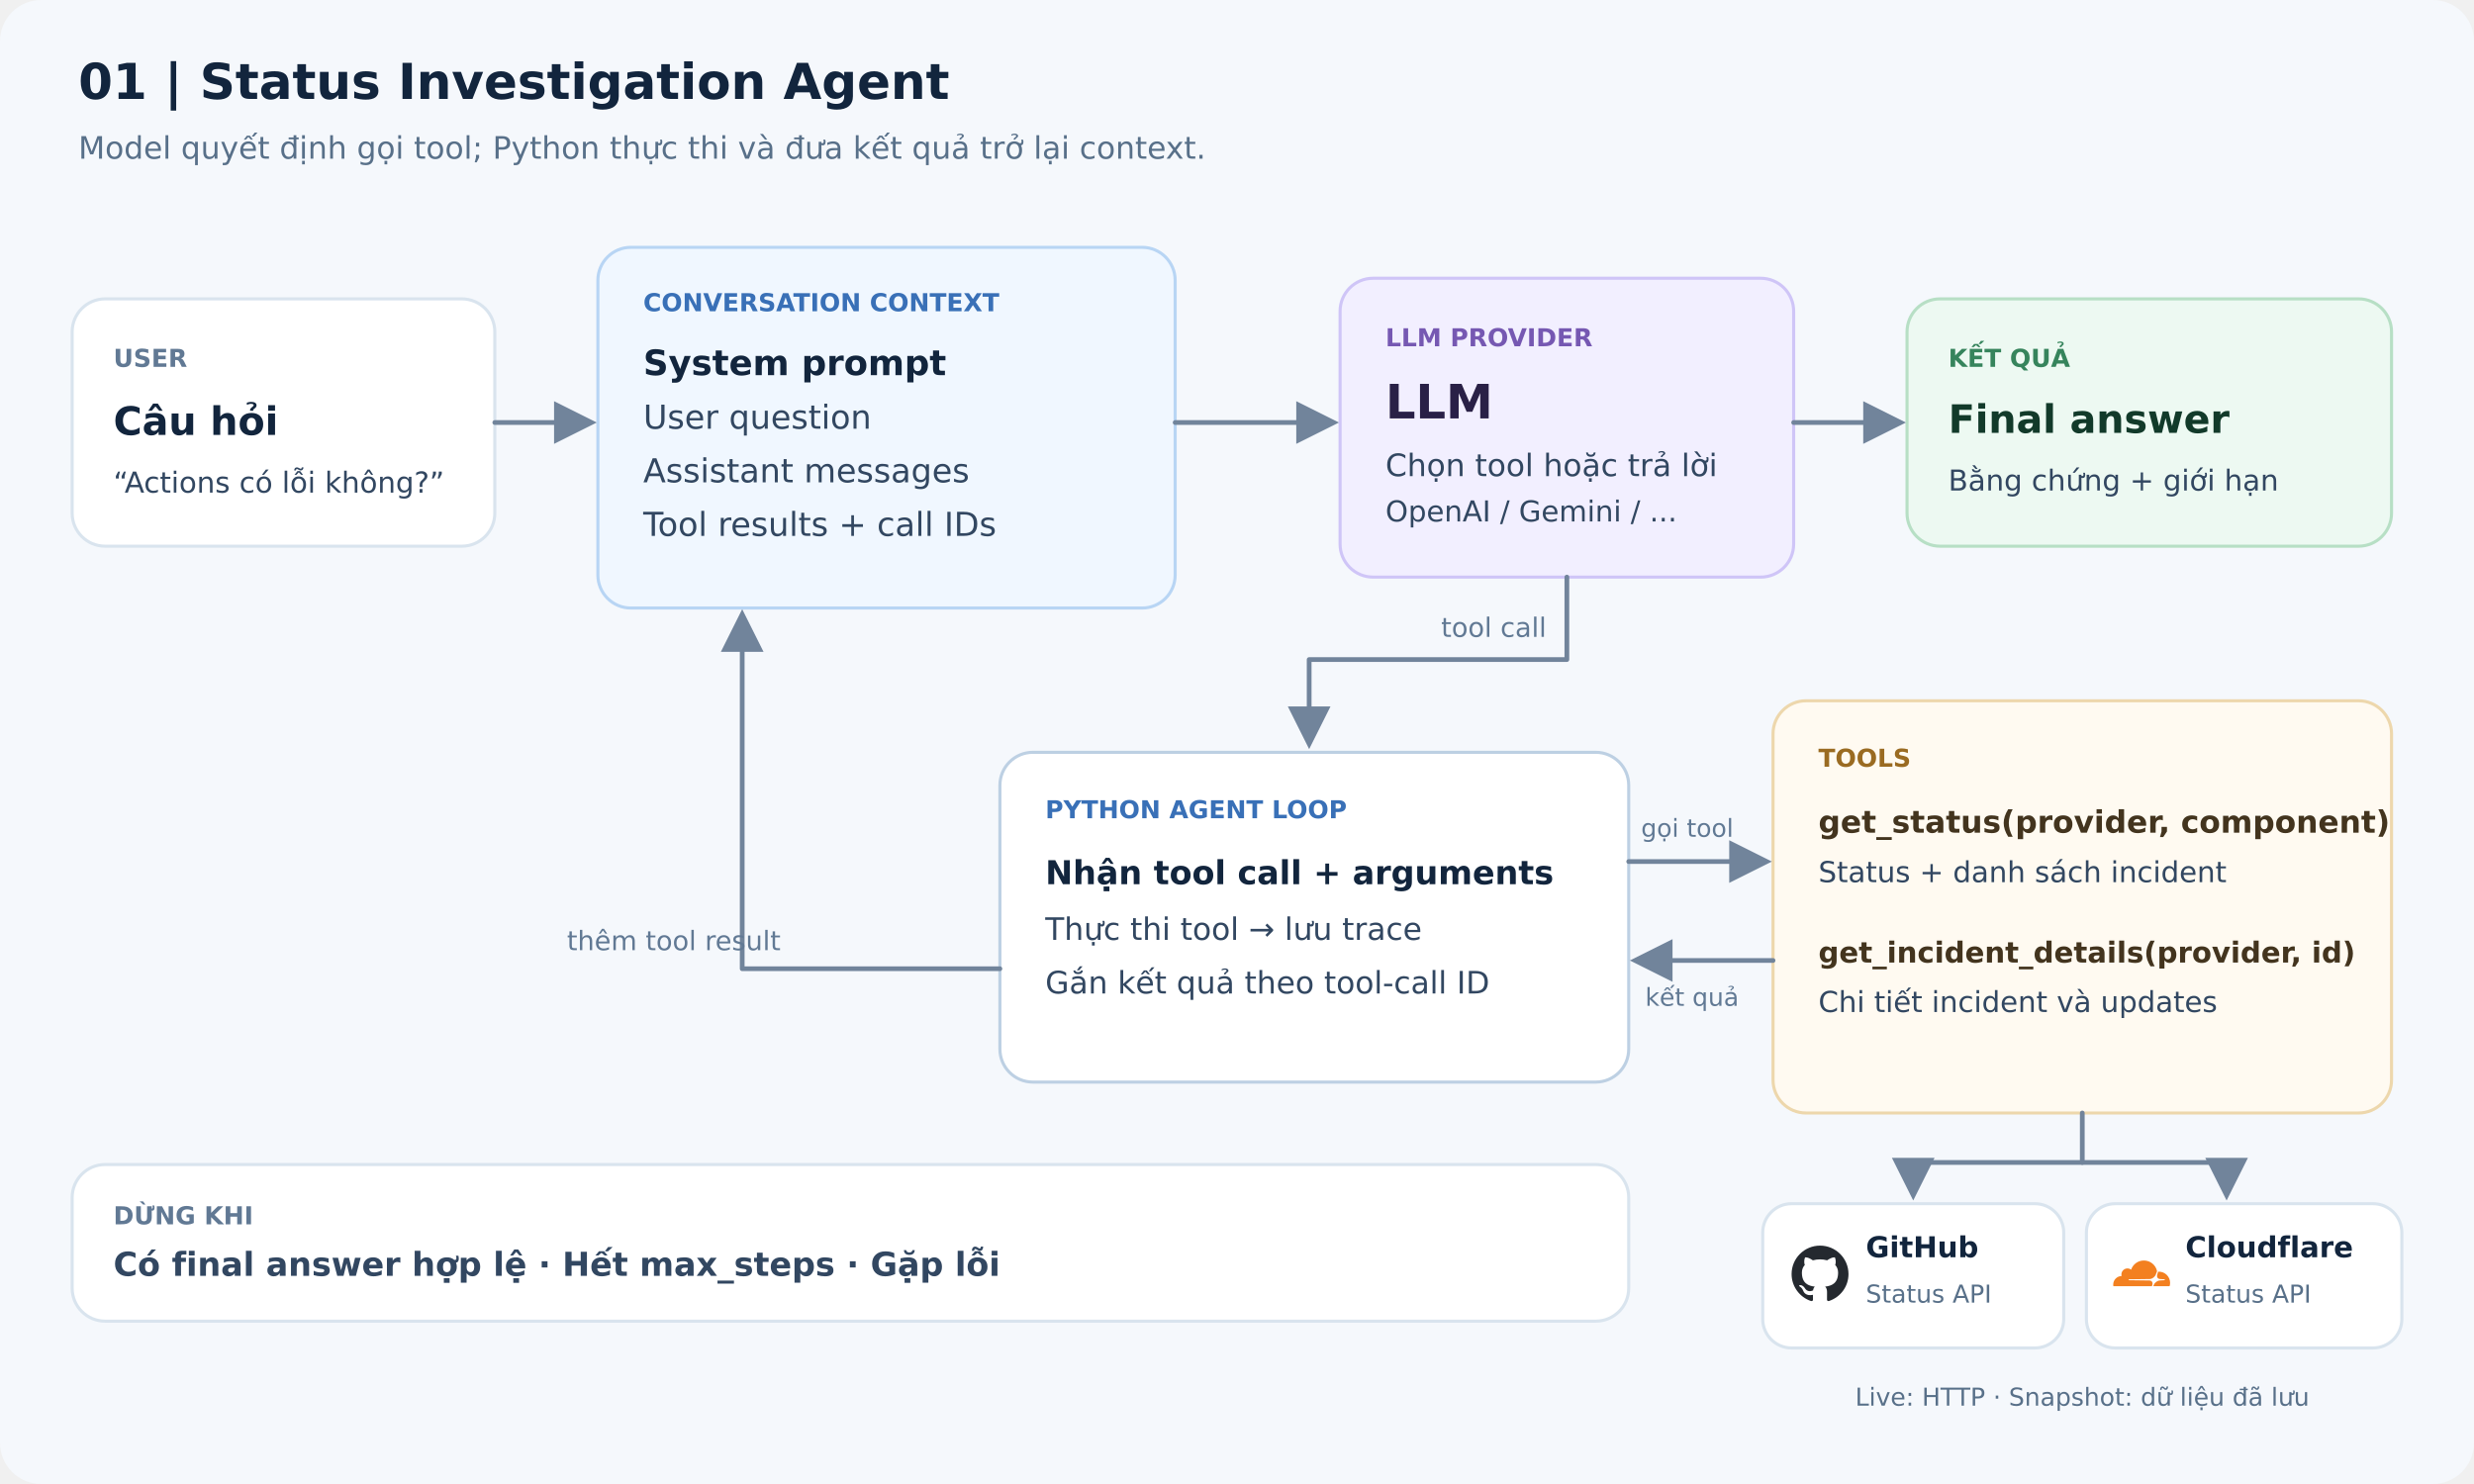
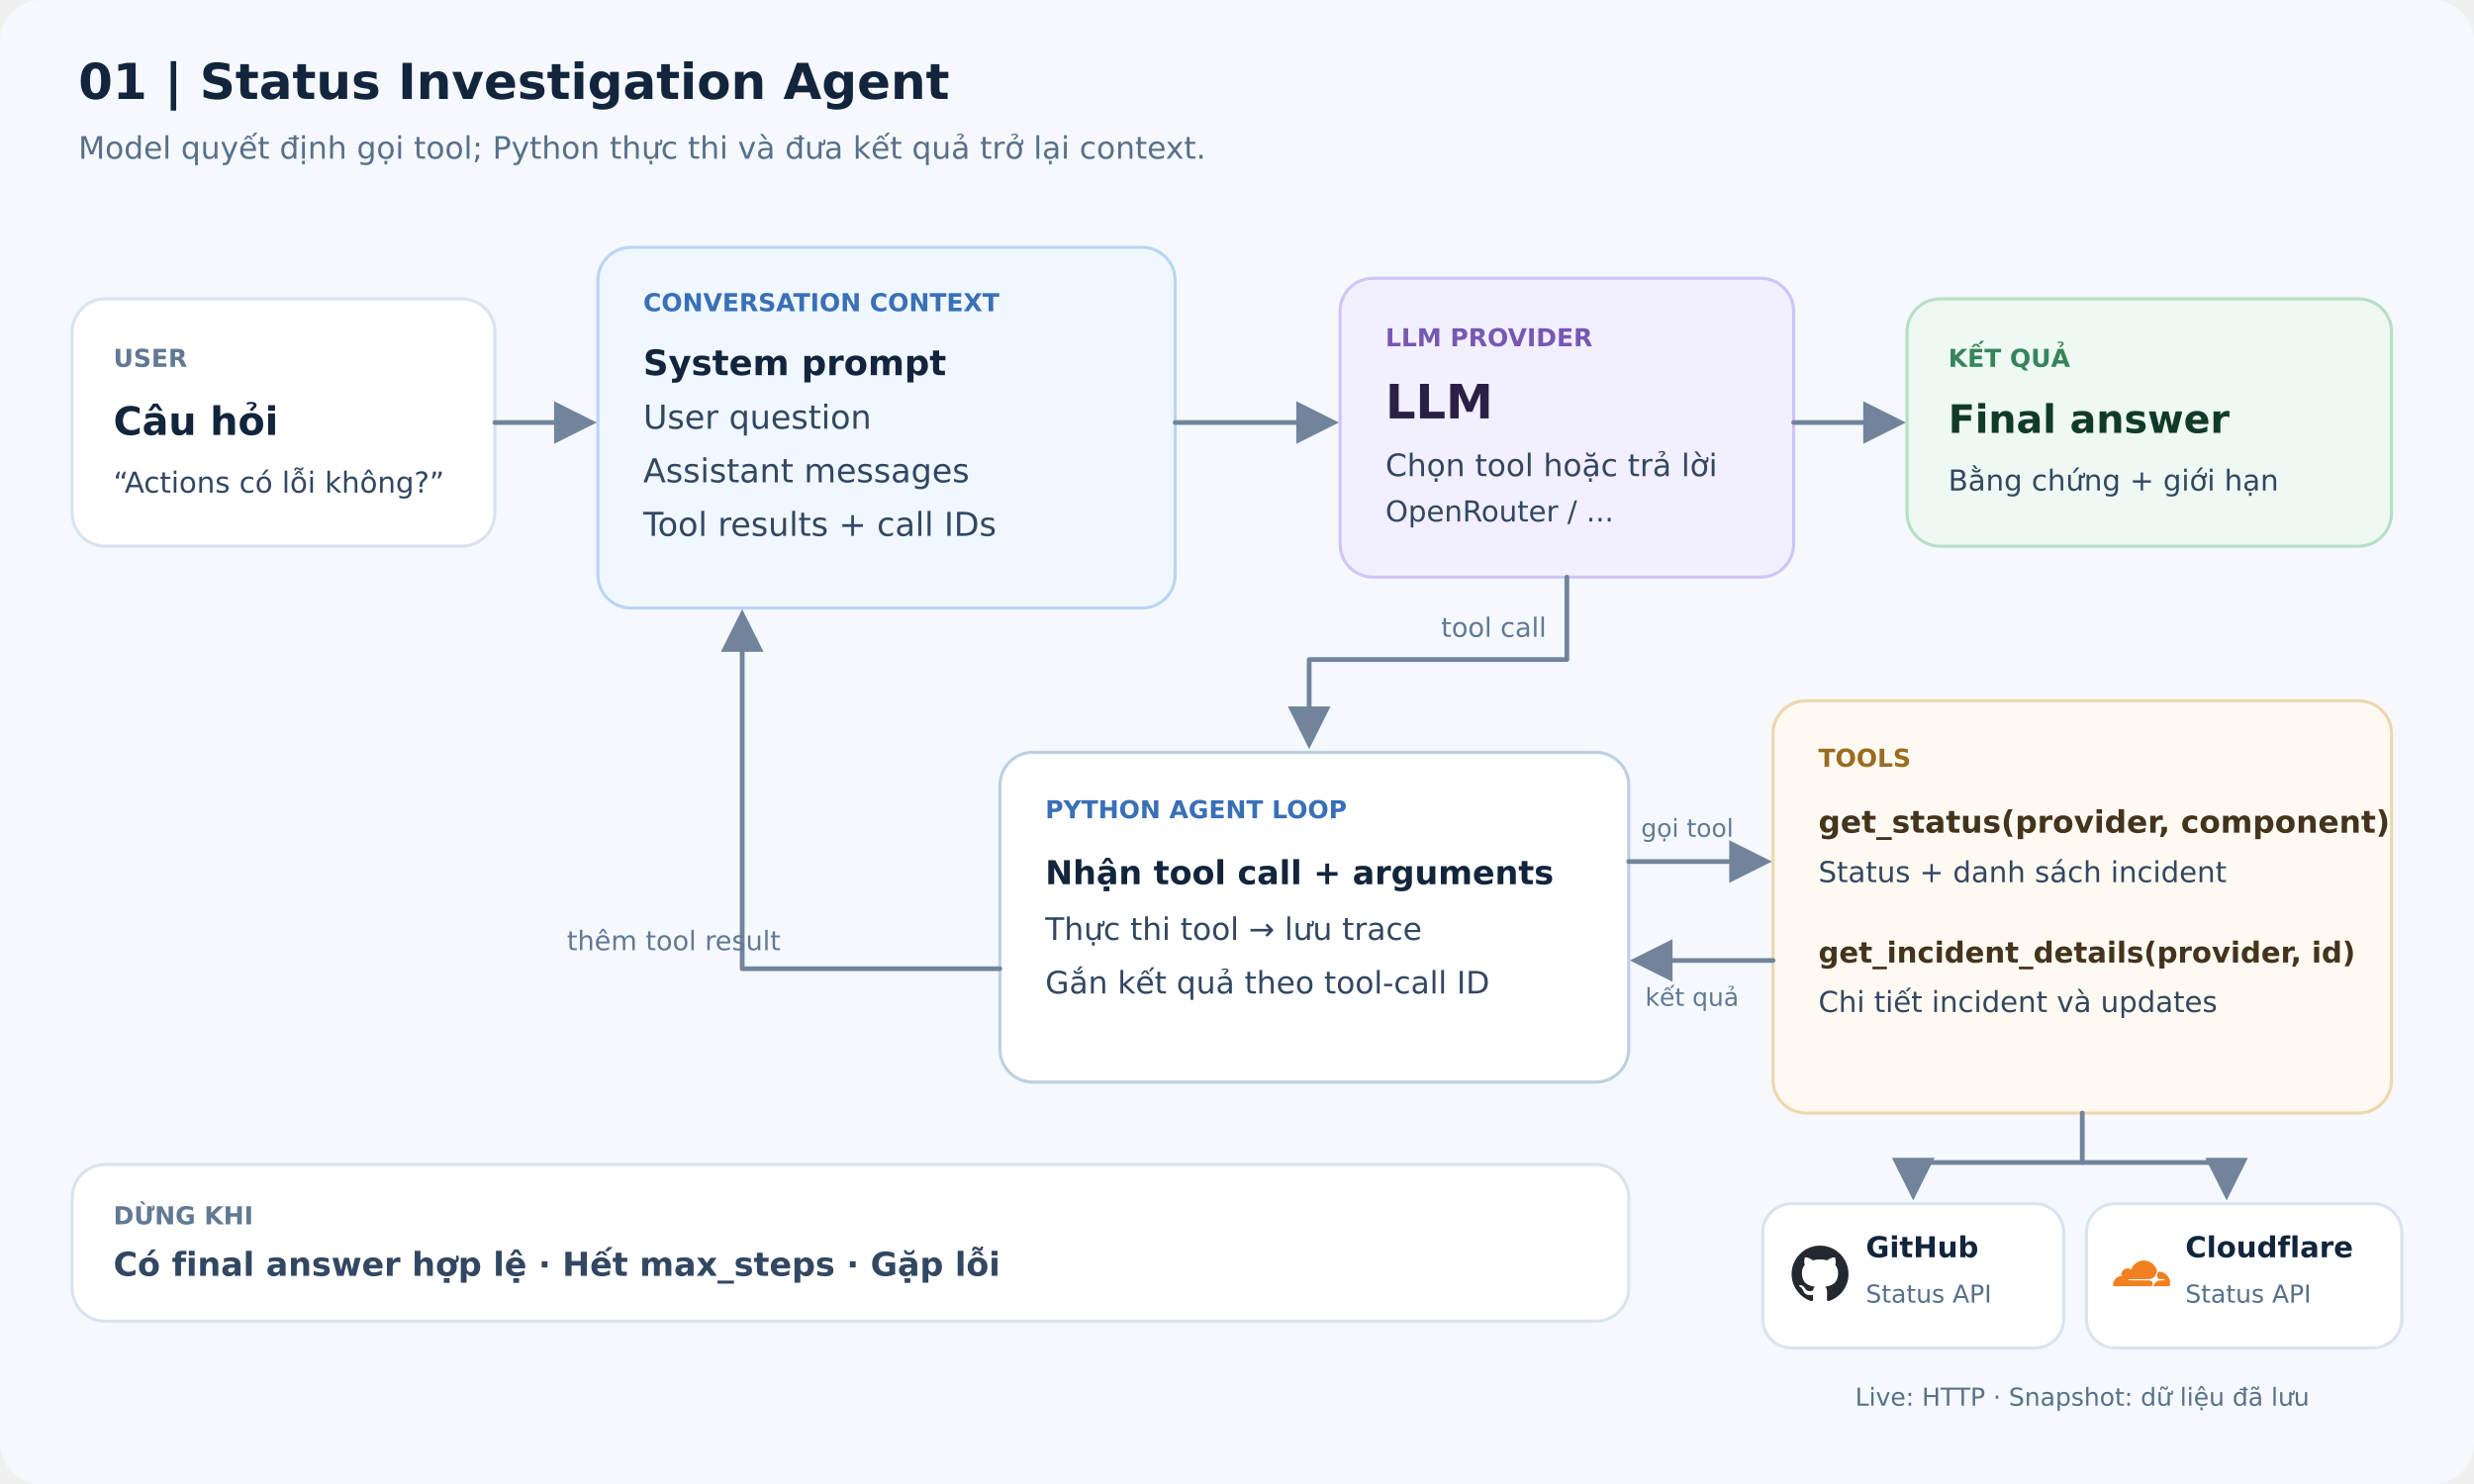
<svg xmlns="http://www.w3.org/2000/svg" width="1200" height="720" viewBox="0 0 1200 720" role="img" aria-labelledby="title desc">
  <defs>
    <marker id="arrow" markerWidth="9" markerHeight="9" refX="7.5" refY="4.5" orient="auto" markerUnits="strokeWidth">
      <path d="M0,0 L9,4.5 L0,9 Z" fill="#71849b" />
    </marker>
  </defs>
  <rect width="1200" height="720" rx="20" fill="#f5f8fc" />
  <text x="38" y="48" fill="#12253d" font-family="'DejaVu Sans', Arial, sans-serif" font-size="24" font-weight="700">01  |  Status Investigation Agent</text>
  <text x="38" y="77" fill="#587089" font-family="'DejaVu Sans', Arial, sans-serif" font-size="15" font-weight="400">Model quyết định gọi tool; Python thực thi và đưa kết quả trở lại context.</text>
  <rect x="35" y="145" width="205" height="120" rx="16" fill="#ffffff" stroke="#d9e4ee" stroke-width="1.5" />
  <text x="55" y="178" fill="#617994" font-family="'DejaVu Sans', Arial, sans-serif" font-size="12" font-weight="700">USER</text>
  <text x="55" y="211" fill="#12253d" font-family="'DejaVu Sans', Arial, sans-serif" font-size="19" font-weight="700">Câu hỏi</text>
  <text x="55" y="239" fill="#324761" font-family="'DejaVu Sans', Arial, sans-serif" font-size="14" font-weight="400">“Actions có lỗi không?”</text>
  <rect x="290" y="120" width="280" height="175" rx="16" fill="#f0f7ff" stroke="#b8d5f4" stroke-width="1.5" />
  <text x="312" y="151" fill="#3970b7" font-family="'DejaVu Sans', Arial, sans-serif" font-size="12" font-weight="700">CONVERSATION CONTEXT</text>
  <text x="312" y="182" fill="#12253d" font-family="'DejaVu Sans', Arial, sans-serif" font-size="17" font-weight="700">System prompt</text>
  <text x="312" y="208" fill="#324761" font-family="'DejaVu Sans', Arial, sans-serif" font-size="16" font-weight="400">User question</text>
  <text x="312" y="234" fill="#324761" font-family="'DejaVu Sans', Arial, sans-serif" font-size="16" font-weight="400">Assistant messages</text>
  <text x="312" y="260" fill="#324761" font-family="'DejaVu Sans', Arial, sans-serif" font-size="16" font-weight="400">Tool results + call IDs</text>
  <rect x="650" y="135" width="220" height="145" rx="16" fill="#f2efff" stroke="#cfc5f7" stroke-width="1.5" />
  <text x="672" y="168" fill="#7658b2" font-family="'DejaVu Sans', Arial, sans-serif" font-size="12" font-weight="700">LLM PROVIDER</text>
  <text x="672" y="203" fill="#292046" font-family="'DejaVu Sans', Arial, sans-serif" font-size="23" font-weight="700">LLM</text>
  <text x="672" y="231" fill="#324761" font-family="'DejaVu Sans', Arial, sans-serif" font-size="15" font-weight="400">Chọn tool hoặc trả lời</text>
-   <text x="672" y="253" fill="#324761" font-family="'DejaVu Sans', Arial, sans-serif" font-size="14" font-weight="400">OpenAI / Gemini / ...</text>
+   <text x="672" y="253" fill="#324761" font-family="'DejaVu Sans', Arial, sans-serif" font-size="14" font-weight="400">OpenRouter / ...</text>
  <rect x="925" y="145" width="235" height="120" rx="16" fill="#edf9f2" stroke="#b7dfc5" stroke-width="1.5" />
  <text x="945" y="178" fill="#36845c" font-family="'DejaVu Sans', Arial, sans-serif" font-size="12" font-weight="700">KẾT QUẢ</text>
  <text x="945" y="210" fill="#123a2a" font-family="'DejaVu Sans', Arial, sans-serif" font-size="19" font-weight="700">Final answer</text>
  <text x="945" y="238" fill="#324761" font-family="'DejaVu Sans', Arial, sans-serif" font-size="14" font-weight="400">Bằng chứng + giới hạn</text>
  <path d="M240 205 H286" fill="none" stroke="#71849b" stroke-width="2.3" stroke-linecap="round" stroke-linejoin="round" marker-end="url(#arrow)" />
  <path d="M570 205 H646" fill="none" stroke="#71849b" stroke-width="2.3" stroke-linecap="round" stroke-linejoin="round" marker-end="url(#arrow)" />
  <path d="M870 205 H921" fill="none" stroke="#71849b" stroke-width="2.3" stroke-linecap="round" stroke-linejoin="round" marker-end="url(#arrow)" />
  <rect x="485" y="365" width="305" height="160" rx="16" fill="#ffffff" stroke="#bdd0e3" stroke-width="1.5" />
  <text x="507" y="397" fill="#3970b7" font-family="'DejaVu Sans', Arial, sans-serif" font-size="12" font-weight="700">PYTHON AGENT LOOP</text>
  <text x="507" y="429" fill="#12253d" font-family="'DejaVu Sans', Arial, sans-serif" font-size="16" font-weight="700">Nhận tool call + arguments</text>
  <text x="507" y="456" fill="#324761" font-family="'DejaVu Sans', Arial, sans-serif" font-size="15" font-weight="400">Thực thi tool → lưu trace</text>
  <text x="507" y="482" fill="#324761" font-family="'DejaVu Sans', Arial, sans-serif" font-size="15" font-weight="400">Gắn kết quả theo tool-call ID</text>
  <path d="M760 280 V320 H635 V360" fill="none" stroke="#71849b" stroke-width="2.3" stroke-linecap="round" stroke-linejoin="round" marker-end="url(#arrow)" />
  <text x="699" y="309" fill="#617994" font-family="'DejaVu Sans', Arial, sans-serif" font-size="13" font-weight="400">tool call</text>
  <rect x="860" y="340" width="300" height="200" rx="16" fill="#fffaf1" stroke="#edd7ac" stroke-width="1.5" />
  <text x="882" y="372" fill="#9a6b22" font-family="'DejaVu Sans', Arial, sans-serif" font-size="12" font-weight="700">TOOLS</text>
  <text x="882" y="404" fill="#43341e" font-family="'DejaVu Sans', Arial, sans-serif" font-size="15" font-weight="700">get_status(provider, component)</text>
  <text x="882" y="428" fill="#324761" font-family="'DejaVu Sans', Arial, sans-serif" font-size="14" font-weight="400">Status + danh sách incident</text>
  <text x="882" y="467" fill="#43341e" font-family="'DejaVu Sans', Arial, sans-serif" font-size="14" font-weight="700">get_incident_details(provider, id)</text>
  <text x="882" y="491" fill="#324761" font-family="'DejaVu Sans', Arial, sans-serif" font-size="14" font-weight="400">Chi tiết incident và updates</text>
  <path d="M790 418 H856" fill="none" stroke="#71849b" stroke-width="2.3" stroke-linecap="round" stroke-linejoin="round" marker-end="url(#arrow)" />
  <text x="796" y="406" fill="#617994" font-family="'DejaVu Sans', Arial, sans-serif" font-size="12" font-weight="400">gọi tool</text>
  <path d="M860 466 H794" fill="none" stroke="#71849b" stroke-width="2.3" stroke-linecap="round" stroke-linejoin="round" marker-end="url(#arrow)" />
  <text x="798" y="488" fill="#617994" font-family="'DejaVu Sans', Arial, sans-serif" font-size="12" font-weight="400">kết quả</text>
  <path d="M1010 540 V564 H928 V579" fill="none" stroke="#71849b" stroke-width="2.3" stroke-linecap="round" stroke-linejoin="round" marker-end="url(#arrow)" />
  <path d="M1010 564 H1080 V579" fill="none" stroke="#71849b" stroke-width="2.3" stroke-linecap="round" stroke-linejoin="round" marker-end="url(#arrow)" />
  <rect x="855" y="584" width="146" height="70" rx="14" fill="#ffffff" stroke="#d9e4ee" stroke-width="1.5" />
  <g transform="translate(869 604) scale(1.15)" fill="#24292f">
    <path d="M12 .297c-6.63 0-12 5.373-12 12 0 5.303 3.438 9.8 8.205 11.385.6.113.82-.258.82-.577 0-.285-.01-1.04-.015-2.04-3.338.724-4.042-1.61-4.042-1.61C4.422 18.07 3.633 17.7 3.633 17.7c-1.087-.744.084-.729.084-.729 1.205.084 1.838 1.236 1.838 1.236 1.07 1.835 2.809 1.305 3.495.998.108-.776.417-1.305.76-1.605-2.665-.3-5.466-1.332-5.466-5.93 0-1.31.465-2.38 1.235-3.22-.135-.303-.54-1.523.105-3.176 0 0 1.005-.322 3.3 1.23.96-.267 1.98-.399 3-.405 1.02.006 2.04.138 3 .405 2.28-1.552 3.285-1.23 3.285-1.23.645 1.653.24 2.873.12 3.176.765.84 1.23 1.91 1.23 3.22 0 4.61-2.805 5.625-5.475 5.92.42.36.81 1.096.81 2.22 0 1.606-.015 2.896-.015 3.286 0 .315.21.69.825.57C20.565 22.092 24 17.592 24 12.297c0-6.627-5.373-12-12-12" />
  </g>
  <text x="905" y="610" fill="#12253d" font-family="'DejaVu Sans', Arial, sans-serif" font-size="14" font-weight="700">GitHub</text>
  <text x="905" y="632" fill="#587089" font-family="'DejaVu Sans', Arial, sans-serif" font-size="12">Status API</text>
  <rect x="1012" y="584" width="153" height="70" rx="14" fill="#ffffff" stroke="#d9e4ee" stroke-width="1.5" />
  <g transform="translate(1025 604) scale(1.15)" fill="#f38020">
    <path d="M16.509 16.845c.147-.507.091-.971-.155-1.315-.225-.316-.605-.499-1.062-.52l-8.659-.112a.156.156 0 0 1-.133-.071c-.028-.042-.035-.099-.021-.155.028-.084.112-.148.204-.156l8.736-.112c1.035-.049 2.16-.887 2.554-1.914l.499-1.301c.021-.056.029-.113.015-.168-.562-2.546-2.835-4.445-5.55-4.445-2.504 0-4.628 1.618-5.388 3.861-.493-.366-1.119-.562-1.794-.499-1.203.119-2.167 1.083-2.286 2.286-.028.31-.007.613.064.894C1.568 13.171 0 14.775 0 16.752c0 .175.014.351.035.527.014.083.084.147.169.147h15.981c.091 0 .176-.065.203-.155l.12-.427zm2.757-5.563c-.077 0-.161 0-.238.011-.057 0-.105.042-.127.098l-.338 1.174c-.147.507-.092.971.154 1.316.226.316.606.498 1.062.519l1.844.113c.056 0 .105.026.133.07.028.043.035.107.021.156-.028.084-.113.148-.204.155l-1.921.112c-1.041.049-2.158.887-2.553 1.914l-.141.358c-.028.071.021.142.099.142h6.598c.077 0 .147-.049.169-.126.112-.408.176-.837.176-1.28 0-2.603-2.125-4.727-4.734-4.727" />
  </g>
  <text x="1060" y="610" fill="#12253d" font-family="'DejaVu Sans', Arial, sans-serif" font-size="14" font-weight="700">Cloudflare</text>
  <text x="1060" y="632" fill="#587089" font-family="'DejaVu Sans', Arial, sans-serif" font-size="12">Status API</text>
  <text x="1010" y="682" text-anchor="middle" fill="#587089" font-family="'DejaVu Sans', Arial, sans-serif" font-size="12">Live: HTTP · Snapshot: dữ liệu đã lưu</text>
  <path d="M485 470 H360 V299" fill="none" stroke="#71849b" stroke-width="2.3" stroke-linecap="round" stroke-linejoin="round" marker-end="url(#arrow)" />
  <text x="275" y="461" fill="#617994" font-family="'DejaVu Sans', Arial, sans-serif" font-size="13" font-weight="400">thêm tool result</text>
  <rect x="35" y="565" width="755" height="76" rx="16" fill="#fff" stroke="#d9e4ee" stroke-width="1.5" />
  <text x="55" y="594" fill="#617994" font-family="'DejaVu Sans', Arial, sans-serif" font-size="12" font-weight="700">DỪNG KHI</text>
  <text x="55" y="619" fill="#324761" font-family="'DejaVu Sans', Arial, sans-serif" font-size="16" font-weight="600">Có final answer hợp lệ · Hết max_steps · Gặp lỗi</text>
</svg>
